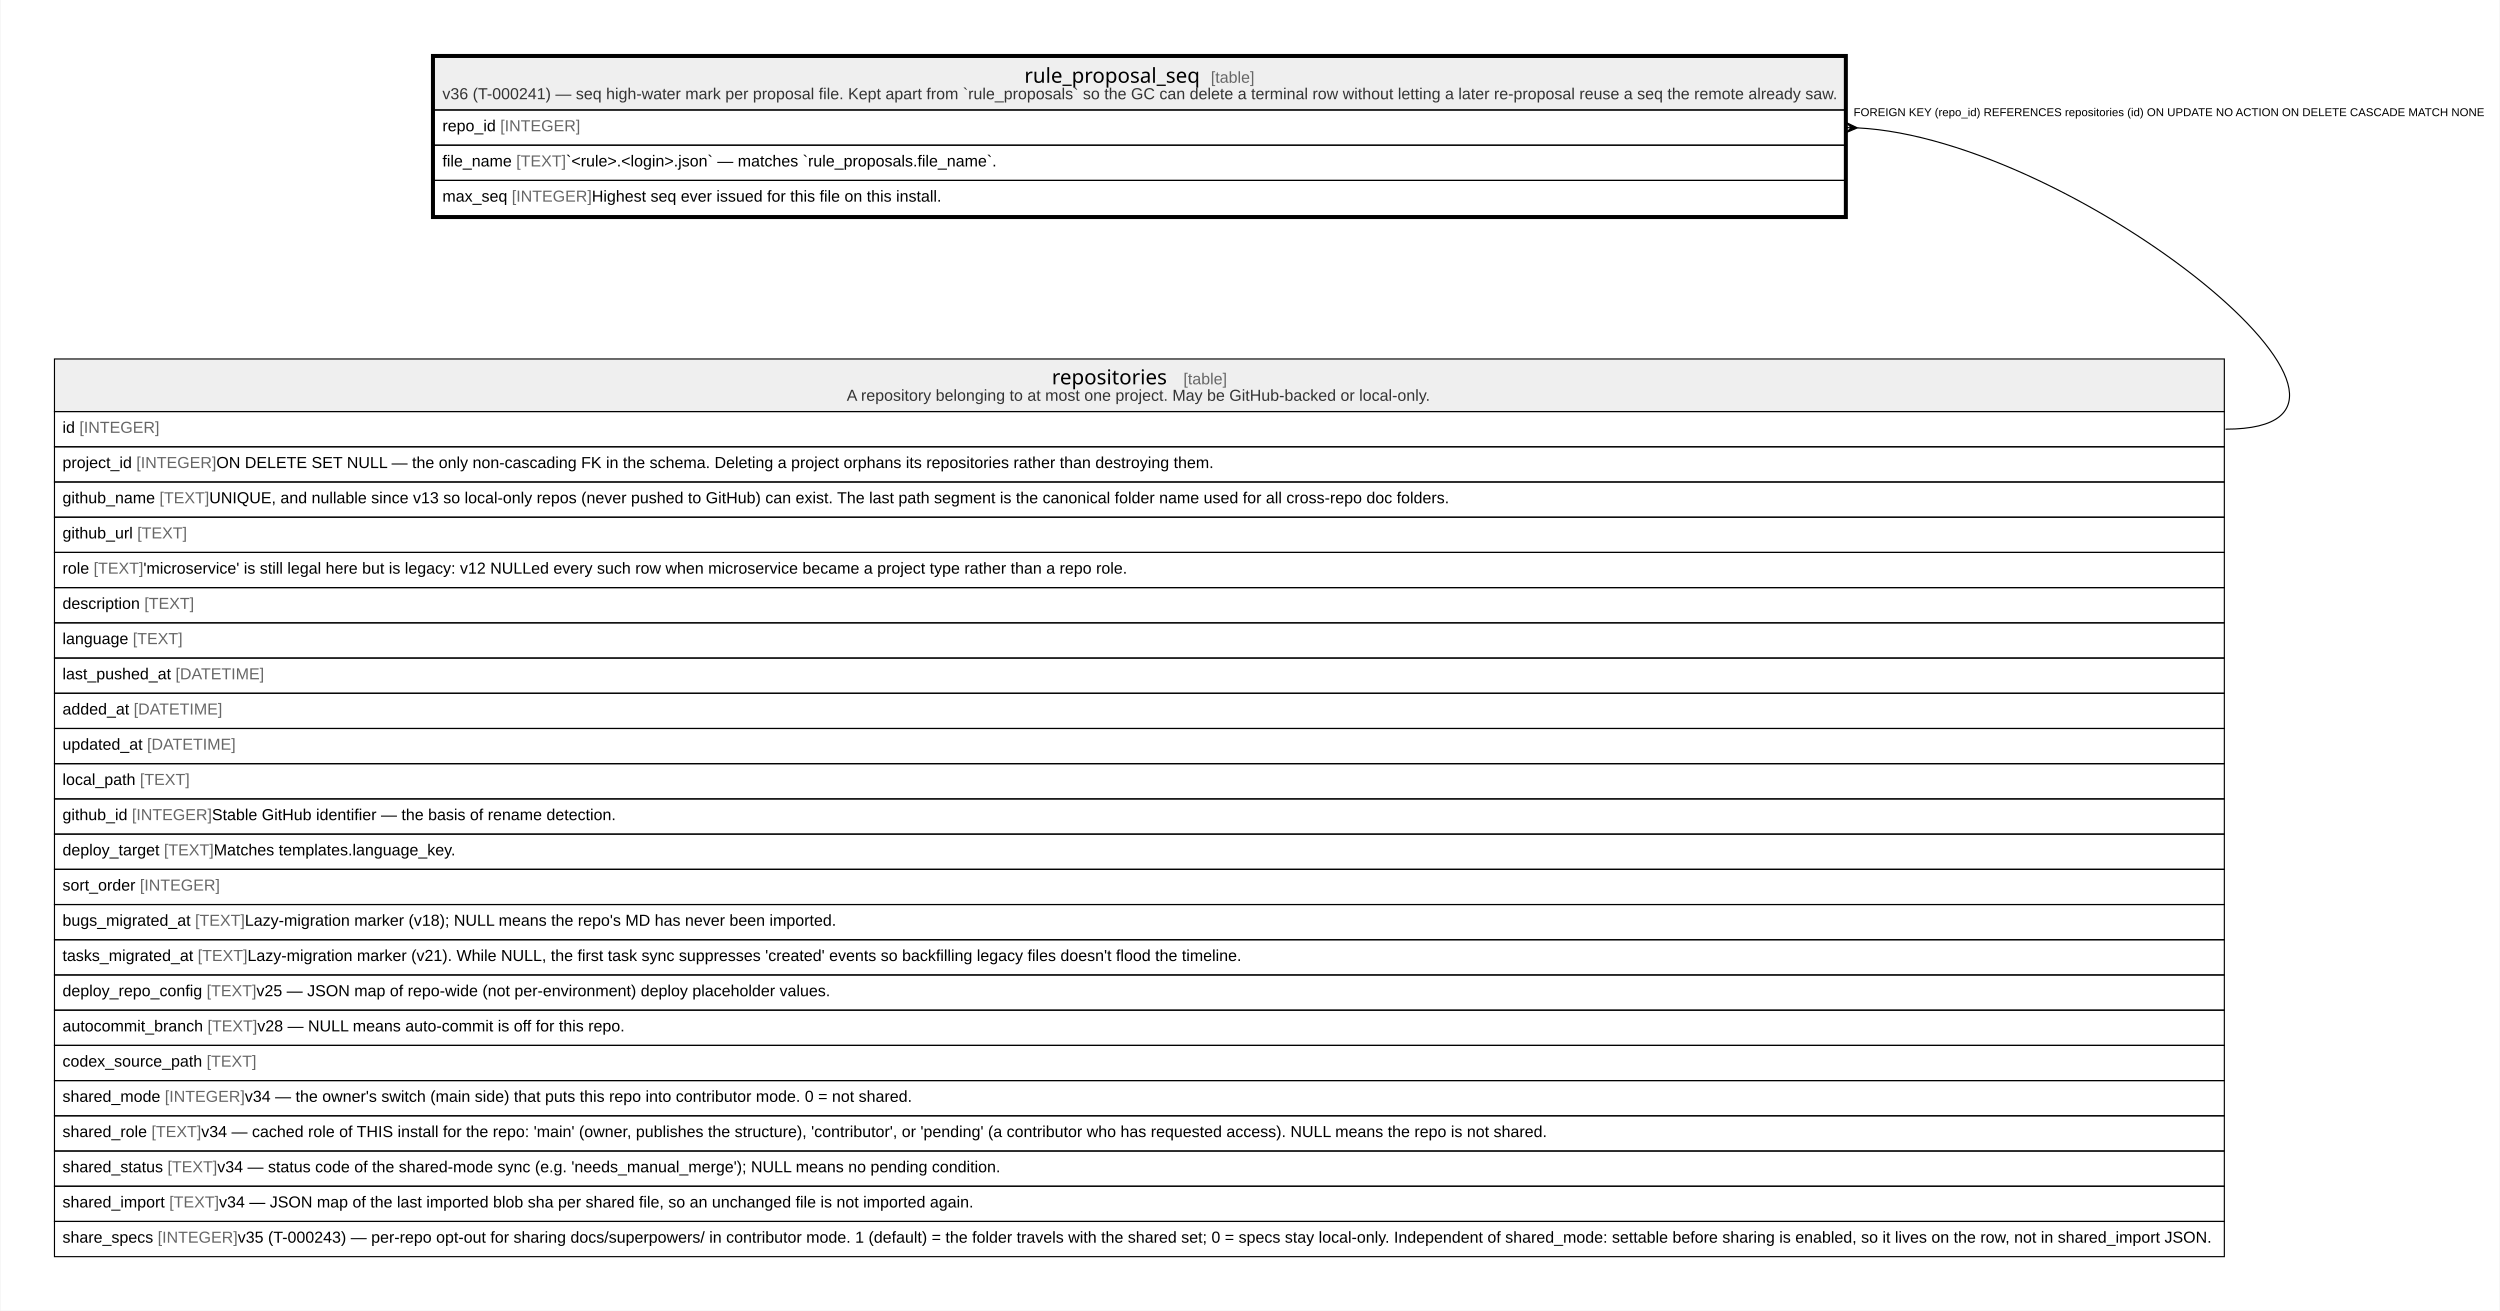
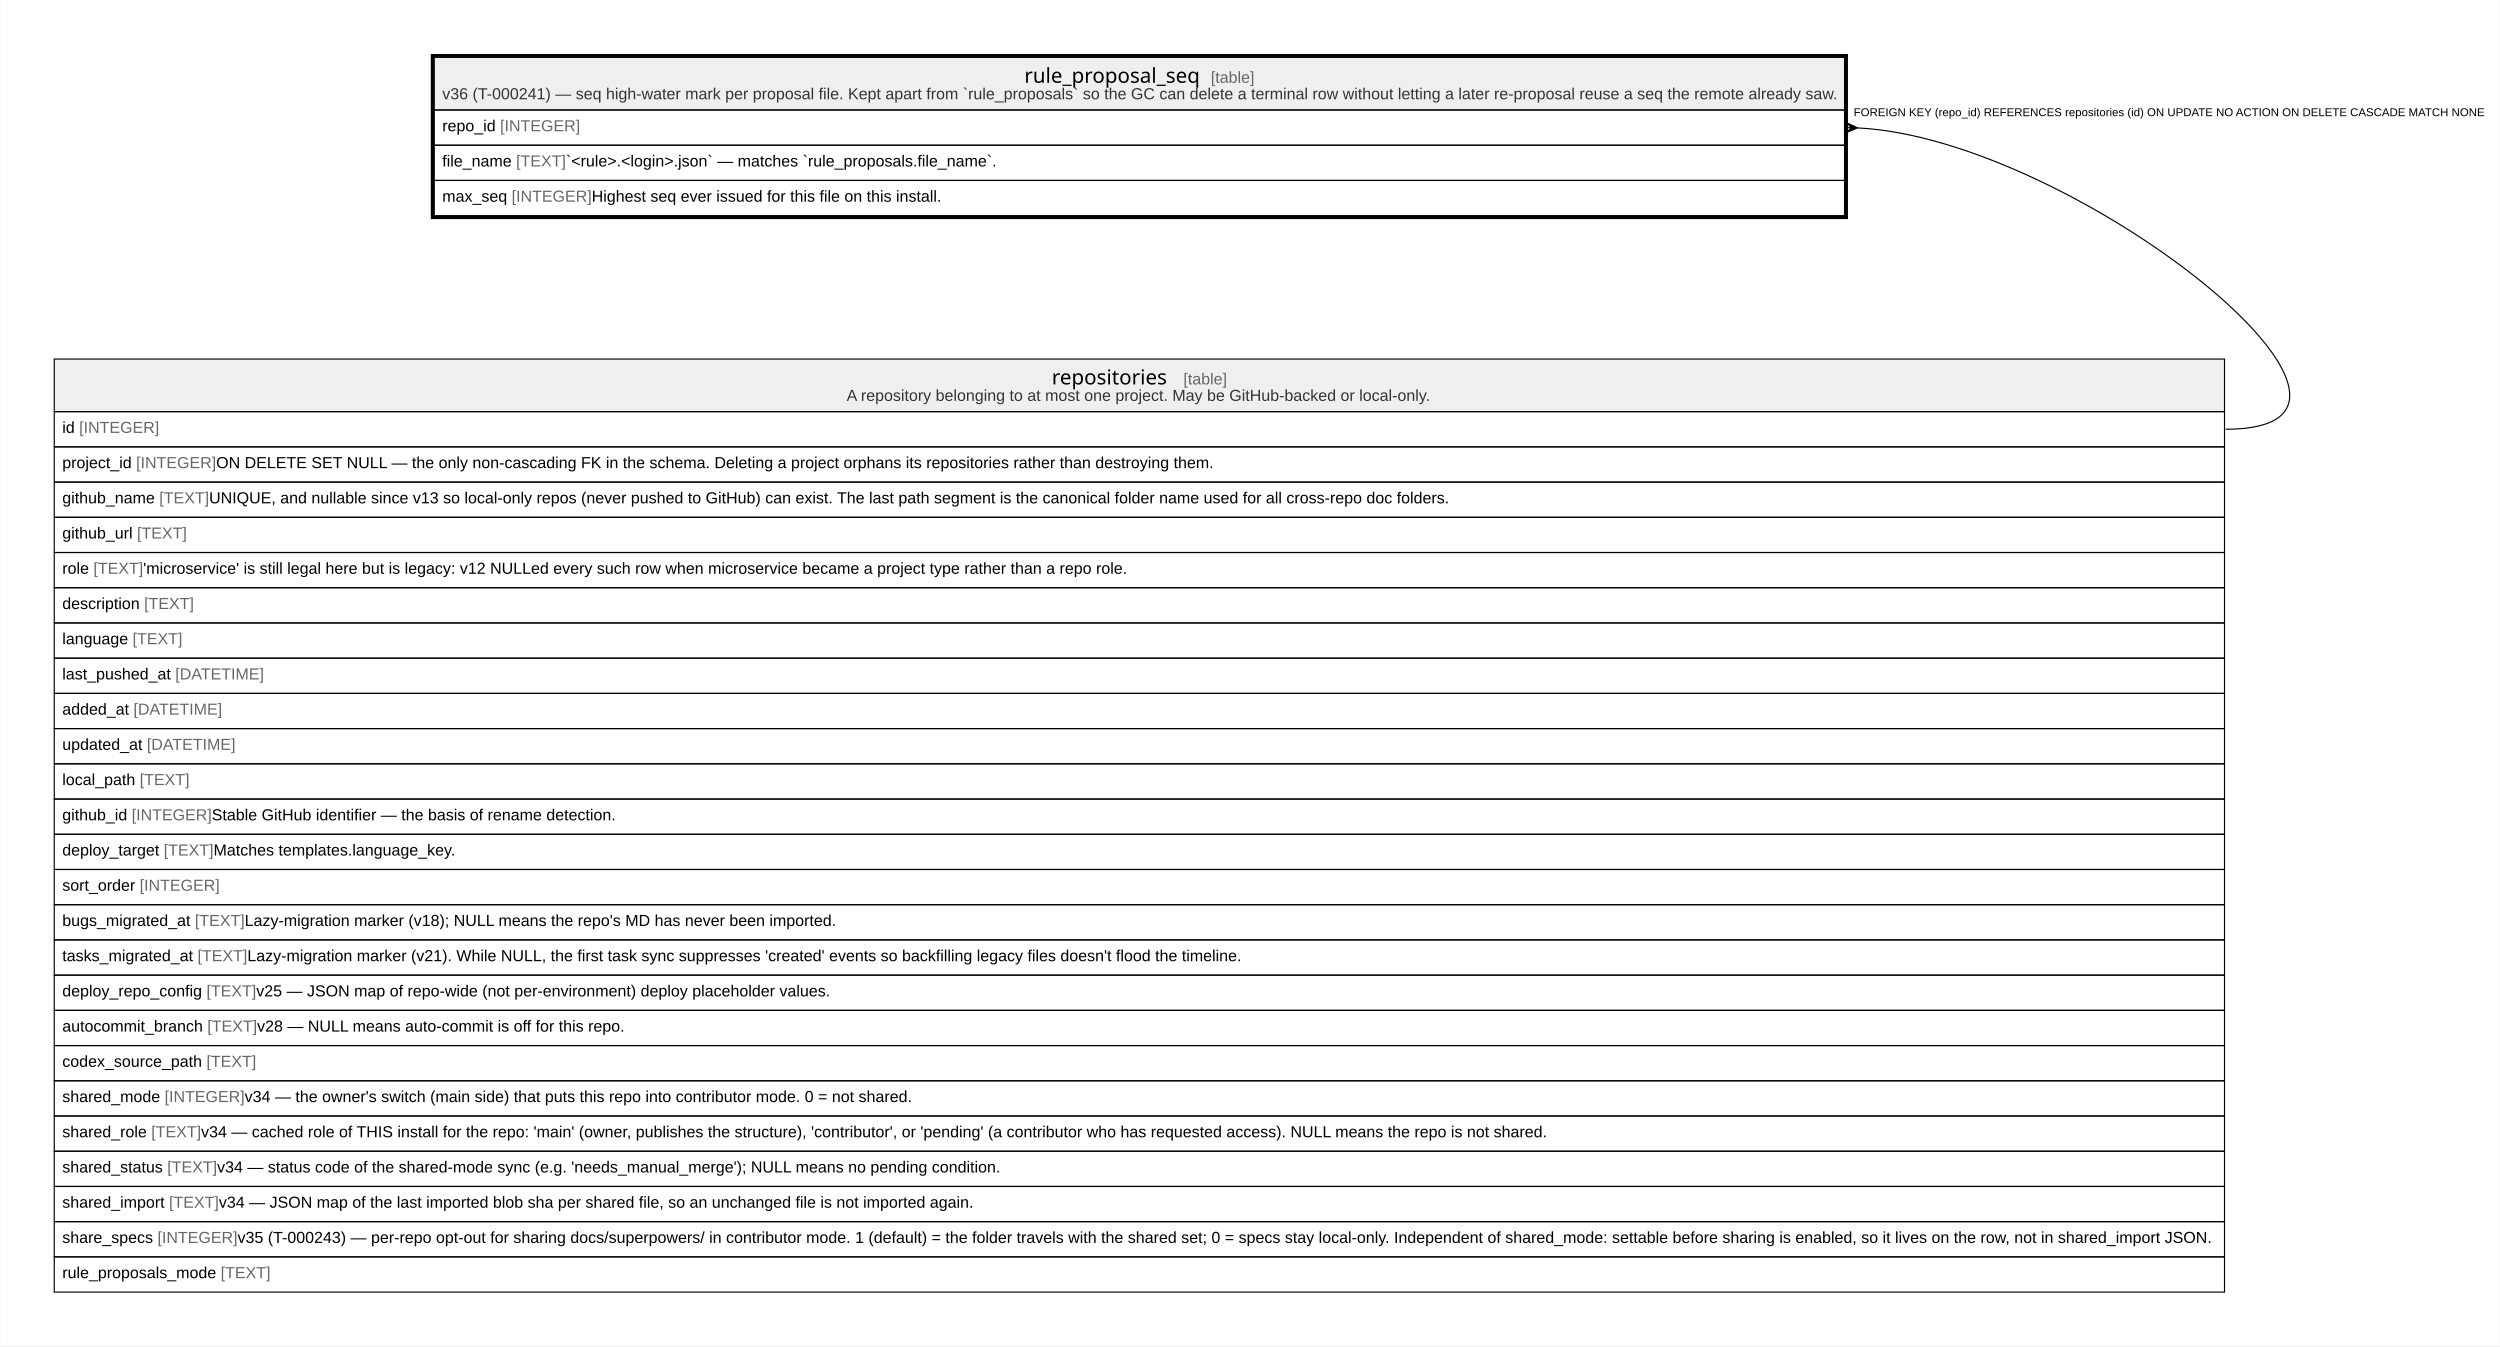
- <svg xmlns="http://www.w3.org/2000/svg" width="2186pt" height="1146pt" viewBox="0.00 0.00 2185.87 1146.40">
-   <g id="graph0" class="graph" transform="scale(1 1) rotate(0) translate(4 1142.4)">
-     <polygon fill="white" stroke="none" points="-4,4 -4,-1142.4 2181.87,-1142.4 2181.87,4 -4,4" />
+ <svg xmlns="http://www.w3.org/2000/svg" width="2186pt" height="1177pt" viewBox="0.00 0.00 2185.87 1177.20">
+   <g id="graph0" class="graph" transform="scale(1 1) rotate(0) translate(4 1173.2)">
+     <polygon fill="white" stroke="none" points="-4,4 -4,-1173.2 2181.87,-1173.2 2181.87,4 -4,4" />
    <g id="node1" class="node">
-       <polygon fill="#efefef" stroke="none" points="375.51,-1046.2 375.51,-1092.2 1608.88,-1092.2 1608.88,-1046.2 375.51,-1046.2" />
-       <polygon fill="none" stroke="black" points="375.51,-1046.2 375.51,-1092.2 1608.88,-1092.2 1608.88,-1046.2 375.51,-1046.2" />
-       <text text-anchor="start" x="891.58" y="-1070" font-family="Arial Bold" font-size="18.00">rule_proposal_seq</text>
-       <text text-anchor="start" x="1023.55" y="-1070" font-family="Arial" font-size="14.00">    </text>
-       <text text-anchor="start" x="1054.67" y="-1070" font-family="Arial" font-size="14.00" fill="#666666">[table]</text>
-       <text text-anchor="start" x="382.51" y="-1055.6" font-family="Arial" font-size="14.00" fill="#333333">v36 (T-000241) — seq high-water mark per proposal file. Kept apart from `rule_proposals` so the GC can delete a terminal row without letting a later re-proposal reuse a seq the remote already saw.</text>
+       <polygon fill="#efefef" stroke="none" points="375.51,-1077 375.51,-1123 1608.88,-1123 1608.88,-1077 375.51,-1077" />
+       <polygon fill="none" stroke="black" points="375.51,-1077 375.51,-1123 1608.88,-1123 1608.88,-1077 375.51,-1077" />
+       <text text-anchor="start" x="891.58" y="-1100.8" font-family="Arial Bold" font-size="18.00">rule_proposal_seq</text>
+       <text text-anchor="start" x="1023.55" y="-1100.8" font-family="Arial" font-size="14.00">    </text>
+       <text text-anchor="start" x="1054.67" y="-1100.8" font-family="Arial" font-size="14.00" fill="#666666">[table]</text>
+       <text text-anchor="start" x="382.51" y="-1086.4" font-family="Arial" font-size="14.00" fill="#333333">v36 (T-000241) — seq high-water mark per proposal file. Kept apart from `rule_proposals` so the GC can delete a terminal row without letting a later re-proposal reuse a seq the remote already saw.</text>
+       <polygon fill="none" stroke="black" points="375.51,-1046.2 375.51,-1077 1608.88,-1077 1608.88,-1046.2 375.51,-1046.2" />
+       <text text-anchor="start" x="382.51" y="-1058.4" font-family="Arial" font-size="14.00">repo_id </text>
+       <text text-anchor="start" x="433.1" y="-1058.4" font-family="Arial" font-size="14.00" fill="#666666">[INTEGER]</text>
      <polygon fill="none" stroke="black" points="375.51,-1015.4 375.51,-1046.2 1608.88,-1046.2 1608.88,-1015.4 375.51,-1015.4" />
-       <text text-anchor="start" x="382.51" y="-1027.6" font-family="Arial" font-size="14.00">repo_id </text>
-       <text text-anchor="start" x="433.1" y="-1027.6" font-family="Arial" font-size="14.00" fill="#666666">[INTEGER]</text>
+       <text text-anchor="start" x="382.51" y="-1027.6" font-family="Arial" font-size="14.00">file_name </text>
+       <text text-anchor="start" x="447.1" y="-1027.6" font-family="Arial" font-size="14.00" fill="#666666">[TEXT]</text>
+       <text text-anchor="start" x="490.66" y="-1027.6" font-family="Arial" font-size="14.00"> `&lt;rule&gt;.&lt;login&gt;.json` — matches `rule_proposals.file_name`.</text>
      <polygon fill="none" stroke="black" points="375.51,-984.6 375.51,-1015.4 1608.88,-1015.4 1608.88,-984.6 375.51,-984.6" />
-       <text text-anchor="start" x="382.51" y="-996.8" font-family="Arial" font-size="14.00">file_name </text>
-       <text text-anchor="start" x="447.1" y="-996.8" font-family="Arial" font-size="14.00" fill="#666666">[TEXT]</text>
-       <text text-anchor="start" x="490.66" y="-996.8" font-family="Arial" font-size="14.00"> `&lt;rule&gt;.&lt;login&gt;.json` — matches `rule_proposals.file_name`.</text>
-       <polygon fill="none" stroke="black" points="375.51,-953.8 375.51,-984.6 1608.88,-984.6 1608.88,-953.8 375.51,-953.8" />
-       <text text-anchor="start" x="382.51" y="-966" font-family="Arial" font-size="14.00">max_seq </text>
-       <text text-anchor="start" x="443.2" y="-966" font-family="Arial" font-size="14.00" fill="#666666">[INTEGER]</text>
-       <text text-anchor="start" x="513.21" y="-966" font-family="Arial" font-size="14.00"> Highest seq ever issued for this file on this install.</text>
-       <polygon fill="none" stroke="black" stroke-width="3" points="374.01,-952.3 374.01,-1093.7 1610.38,-1093.7 1610.38,-952.3 374.01,-952.3" />
+       <text text-anchor="start" x="382.51" y="-996.8" font-family="Arial" font-size="14.00">max_seq </text>
+       <text text-anchor="start" x="443.2" y="-996.8" font-family="Arial" font-size="14.00" fill="#666666">[INTEGER]</text>
+       <text text-anchor="start" x="513.21" y="-996.8" font-family="Arial" font-size="14.00"> Highest seq ever issued for this file on this install.</text>
+       <polygon fill="none" stroke="black" stroke-width="3" points="374.01,-983.1 374.01,-1124.5 1610.38,-1124.5 1610.38,-983.1 374.01,-983.1" />
    </g>
    <g id="node2" class="node">
-       <polygon fill="#efefef" stroke="none" points="43.2,-782.4 43.2,-828.4 1941.19,-828.4 1941.19,-782.4 43.2,-782.4" />
-       <polygon fill="none" stroke="black" points="43.2,-782.4 43.2,-828.4 1941.19,-828.4 1941.19,-782.4 43.2,-782.4" />
-       <text text-anchor="start" x="915.58" y="-806.2" font-family="Arial Bold" font-size="18.00">repositories</text>
-       <text text-anchor="start" x="999.56" y="-806.2" font-family="Arial" font-size="14.00">    </text>
-       <text text-anchor="start" x="1030.68" y="-806.2" font-family="Arial" font-size="14.00" fill="#666666">[table]</text>
-       <text text-anchor="start" x="736.18" y="-791.8" font-family="Arial" font-size="14.00" fill="#333333">A repository belonging to at most one project. May be GitHub-backed or local-only.</text>
+       <polygon fill="#efefef" stroke="none" points="43.2,-813.2 43.2,-859.2 1941.19,-859.2 1941.19,-813.2 43.2,-813.2" />
+       <polygon fill="none" stroke="black" points="43.2,-813.2 43.2,-859.2 1941.19,-859.2 1941.19,-813.2 43.2,-813.2" />
+       <text text-anchor="start" x="915.58" y="-837" font-family="Arial Bold" font-size="18.00">repositories</text>
+       <text text-anchor="start" x="999.56" y="-837" font-family="Arial" font-size="14.00">    </text>
+       <text text-anchor="start" x="1030.68" y="-837" font-family="Arial" font-size="14.00" fill="#666666">[table]</text>
+       <text text-anchor="start" x="736.18" y="-822.6" font-family="Arial" font-size="14.00" fill="#333333">A repository belonging to at most one project. May be GitHub-backed or local-only.</text>
+       <polygon fill="none" stroke="black" points="43.2,-782.4 43.2,-813.2 1941.19,-813.2 1941.19,-782.4 43.2,-782.4" />
+       <text text-anchor="start" x="50.2" y="-794.6" font-family="Arial" font-size="14.00">id </text>
+       <text text-anchor="start" x="64.99" y="-794.6" font-family="Arial" font-size="14.00" fill="#666666">[INTEGER]</text>
      <polygon fill="none" stroke="black" points="43.2,-751.6 43.2,-782.4 1941.19,-782.4 1941.19,-751.6 43.2,-751.6" />
-       <text text-anchor="start" x="50.2" y="-763.8" font-family="Arial" font-size="14.00">id </text>
-       <text text-anchor="start" x="64.99" y="-763.8" font-family="Arial" font-size="14.00" fill="#666666">[INTEGER]</text>
+       <text text-anchor="start" x="50.2" y="-763.8" font-family="Arial" font-size="14.00">project_id </text>
+       <text text-anchor="start" x="114.79" y="-763.8" font-family="Arial" font-size="14.00" fill="#666666">[INTEGER]</text>
+       <text text-anchor="start" x="184.8" y="-763.8" font-family="Arial" font-size="14.00"> ON DELETE SET NULL — the only non-cascading FK in the schema. Deleting a project orphans its repositories rather than destroying them.</text>
      <polygon fill="none" stroke="black" points="43.2,-720.8 43.2,-751.6 1941.19,-751.6 1941.19,-720.8 43.2,-720.8" />
-       <text text-anchor="start" x="50.2" y="-733" font-family="Arial" font-size="14.00">project_id </text>
-       <text text-anchor="start" x="114.79" y="-733" font-family="Arial" font-size="14.00" fill="#666666">[INTEGER]</text>
-       <text text-anchor="start" x="184.8" y="-733" font-family="Arial" font-size="14.00"> ON DELETE SET NULL — the only non-cascading FK in the schema. Deleting a project orphans its repositories rather than destroying them.</text>
+       <text text-anchor="start" x="50.2" y="-733" font-family="Arial" font-size="14.00">github_name </text>
+       <text text-anchor="start" x="135.04" y="-733" font-family="Arial" font-size="14.00" fill="#666666">[TEXT]</text>
+       <text text-anchor="start" x="178.6" y="-733" font-family="Arial" font-size="14.00"> UNIQUE, and nullable since v13 so local-only repos (never pushed to GitHub) can exist. The last path segment is the canonical folder name used for all cross-repo doc folders.</text>
      <polygon fill="none" stroke="black" points="43.2,-690 43.2,-720.8 1941.19,-720.8 1941.19,-690 43.2,-690" />
-       <text text-anchor="start" x="50.2" y="-702.2" font-family="Arial" font-size="14.00">github_name </text>
-       <text text-anchor="start" x="135.04" y="-702.2" font-family="Arial" font-size="14.00" fill="#666666">[TEXT]</text>
-       <text text-anchor="start" x="178.6" y="-702.2" font-family="Arial" font-size="14.00"> UNIQUE, and nullable since v13 so local-only repos (never pushed to GitHub) can exist. The last path segment is the canonical folder name used for all cross-repo doc folders.</text>
+       <text text-anchor="start" x="50.2" y="-702.2" font-family="Arial" font-size="14.00">github_url </text>
+       <text text-anchor="start" x="115.58" y="-702.2" font-family="Arial" font-size="14.00" fill="#666666">[TEXT]</text>
      <polygon fill="none" stroke="black" points="43.2,-659.2 43.2,-690 1941.19,-690 1941.19,-659.2 43.2,-659.2" />
-       <text text-anchor="start" x="50.2" y="-671.4" font-family="Arial" font-size="14.00">github_url </text>
-       <text text-anchor="start" x="115.58" y="-671.4" font-family="Arial" font-size="14.00" fill="#666666">[TEXT]</text>
+       <text text-anchor="start" x="50.2" y="-671.4" font-family="Arial" font-size="14.00">role </text>
+       <text text-anchor="start" x="77.43" y="-671.4" font-family="Arial" font-size="14.00" fill="#666666">[TEXT]</text>
+       <text text-anchor="start" x="120.99" y="-671.4" font-family="Arial" font-size="14.00"> 'microservice' is still legal here but is legacy: v12 NULLed every such row when microservice became a project type rather than a repo role.</text>
      <polygon fill="none" stroke="black" points="43.2,-628.4 43.2,-659.2 1941.19,-659.2 1941.19,-628.4 43.2,-628.4" />
-       <text text-anchor="start" x="50.2" y="-640.6" font-family="Arial" font-size="14.00">role </text>
-       <text text-anchor="start" x="77.43" y="-640.6" font-family="Arial" font-size="14.00" fill="#666666">[TEXT]</text>
-       <text text-anchor="start" x="120.99" y="-640.6" font-family="Arial" font-size="14.00"> 'microservice' is still legal here but is legacy: v12 NULLed every such row when microservice became a project type rather than a repo role.</text>
+       <text text-anchor="start" x="50.2" y="-640.6" font-family="Arial" font-size="14.00">description </text>
+       <text text-anchor="start" x="121.79" y="-640.6" font-family="Arial" font-size="14.00" fill="#666666">[TEXT]</text>
      <polygon fill="none" stroke="black" points="43.2,-597.6 43.2,-628.4 1941.19,-628.4 1941.19,-597.6 43.2,-597.6" />
-       <text text-anchor="start" x="50.2" y="-609.8" font-family="Arial" font-size="14.00">description </text>
-       <text text-anchor="start" x="121.79" y="-609.8" font-family="Arial" font-size="14.00" fill="#666666">[TEXT]</text>
+       <text text-anchor="start" x="50.2" y="-609.8" font-family="Arial" font-size="14.00">language </text>
+       <text text-anchor="start" x="111.7" y="-609.8" font-family="Arial" font-size="14.00" fill="#666666">[TEXT]</text>
      <polygon fill="none" stroke="black" points="43.2,-566.8 43.2,-597.6 1941.19,-597.6 1941.19,-566.8 43.2,-566.8" />
-       <text text-anchor="start" x="50.2" y="-579" font-family="Arial" font-size="14.00">language </text>
-       <text text-anchor="start" x="111.7" y="-579" font-family="Arial" font-size="14.00" fill="#666666">[TEXT]</text>
+       <text text-anchor="start" x="50.2" y="-579" font-family="Arial" font-size="14.00">last_pushed_at </text>
+       <text text-anchor="start" x="149.05" y="-579" font-family="Arial" font-size="14.00" fill="#666666">[DATETIME]</text>
      <polygon fill="none" stroke="black" points="43.2,-536 43.2,-566.8 1941.19,-566.8 1941.19,-536 43.2,-536" />
-       <text text-anchor="start" x="50.2" y="-548.2" font-family="Arial" font-size="14.00">last_pushed_at </text>
-       <text text-anchor="start" x="149.05" y="-548.2" font-family="Arial" font-size="14.00" fill="#666666">[DATETIME]</text>
+       <text text-anchor="start" x="50.2" y="-548.2" font-family="Arial" font-size="14.00">added_at </text>
+       <text text-anchor="start" x="112.48" y="-548.2" font-family="Arial" font-size="14.00" fill="#666666">[DATETIME]</text>
      <polygon fill="none" stroke="black" points="43.2,-505.2 43.2,-536 1941.19,-536 1941.19,-505.2 43.2,-505.2" />
-       <text text-anchor="start" x="50.2" y="-517.4" font-family="Arial" font-size="14.00">added_at </text>
-       <text text-anchor="start" x="112.48" y="-517.4" font-family="Arial" font-size="14.00" fill="#666666">[DATETIME]</text>
+       <text text-anchor="start" x="50.2" y="-517.4" font-family="Arial" font-size="14.00">updated_at </text>
+       <text text-anchor="start" x="124.16" y="-517.4" font-family="Arial" font-size="14.00" fill="#666666">[DATETIME]</text>
      <polygon fill="none" stroke="black" points="43.2,-474.4 43.2,-505.2 1941.19,-505.2 1941.19,-474.4 43.2,-474.4" />
-       <text text-anchor="start" x="50.2" y="-486.6" font-family="Arial" font-size="14.00">updated_at </text>
-       <text text-anchor="start" x="124.16" y="-486.6" font-family="Arial" font-size="14.00" fill="#666666">[DATETIME]</text>
+       <text text-anchor="start" x="50.2" y="-486.6" font-family="Arial" font-size="14.00">local_path </text>
+       <text text-anchor="start" x="117.92" y="-486.6" font-family="Arial" font-size="14.00" fill="#666666">[TEXT]</text>
      <polygon fill="none" stroke="black" points="43.2,-443.6 43.2,-474.4 1941.19,-474.4 1941.19,-443.6 43.2,-443.6" />
-       <text text-anchor="start" x="50.2" y="-455.8" font-family="Arial" font-size="14.00">local_path </text>
-       <text text-anchor="start" x="117.92" y="-455.8" font-family="Arial" font-size="14.00" fill="#666666">[TEXT]</text>
+       <text text-anchor="start" x="50.2" y="-455.8" font-family="Arial" font-size="14.00">github_id </text>
+       <text text-anchor="start" x="110.92" y="-455.8" font-family="Arial" font-size="14.00" fill="#666666">[INTEGER]</text>
+       <text text-anchor="start" x="180.92" y="-455.8" font-family="Arial" font-size="14.00"> Stable GitHub identifier — the basis of rename detection.</text>
      <polygon fill="none" stroke="black" points="43.2,-412.8 43.2,-443.6 1941.19,-443.6 1941.19,-412.8 43.2,-412.8" />
-       <text text-anchor="start" x="50.2" y="-425" font-family="Arial" font-size="14.00">github_id </text>
-       <text text-anchor="start" x="110.92" y="-425" font-family="Arial" font-size="14.00" fill="#666666">[INTEGER]</text>
-       <text text-anchor="start" x="180.92" y="-425" font-family="Arial" font-size="14.00"> Stable GitHub identifier — the basis of rename detection.</text>
+       <text text-anchor="start" x="50.2" y="-425" font-family="Arial" font-size="14.00">deploy_target </text>
+       <text text-anchor="start" x="138.93" y="-425" font-family="Arial" font-size="14.00" fill="#666666">[TEXT]</text>
+       <text text-anchor="start" x="182.49" y="-425" font-family="Arial" font-size="14.00"> Matches templates.language_key.</text>
      <polygon fill="none" stroke="black" points="43.2,-382 43.2,-412.8 1941.19,-412.8 1941.19,-382 43.2,-382" />
-       <text text-anchor="start" x="50.2" y="-394.2" font-family="Arial" font-size="14.00">deploy_target </text>
-       <text text-anchor="start" x="138.93" y="-394.2" font-family="Arial" font-size="14.00" fill="#666666">[TEXT]</text>
-       <text text-anchor="start" x="182.49" y="-394.2" font-family="Arial" font-size="14.00"> Matches templates.language_key.</text>
+       <text text-anchor="start" x="50.2" y="-394.2" font-family="Arial" font-size="14.00">sort_order </text>
+       <text text-anchor="start" x="117.9" y="-394.2" font-family="Arial" font-size="14.00" fill="#666666">[INTEGER]</text>
      <polygon fill="none" stroke="black" points="43.2,-351.2 43.2,-382 1941.19,-382 1941.19,-351.2 43.2,-351.2" />
-       <text text-anchor="start" x="50.2" y="-363.4" font-family="Arial" font-size="14.00">sort_order </text>
-       <text text-anchor="start" x="117.9" y="-363.4" font-family="Arial" font-size="14.00" fill="#666666">[INTEGER]</text>
+       <text text-anchor="start" x="50.2" y="-363.4" font-family="Arial" font-size="14.00">bugs_migrated_at </text>
+       <text text-anchor="start" x="166.16" y="-363.4" font-family="Arial" font-size="14.00" fill="#666666">[TEXT]</text>
+       <text text-anchor="start" x="209.72" y="-363.4" font-family="Arial" font-size="14.00"> Lazy-migration marker (v18); NULL means the repo's MD has never been imported.</text>
      <polygon fill="none" stroke="black" points="43.2,-320.4 43.2,-351.2 1941.19,-351.2 1941.19,-320.4 43.2,-320.4" />
-       <text text-anchor="start" x="50.2" y="-332.6" font-family="Arial" font-size="14.00">bugs_migrated_at </text>
-       <text text-anchor="start" x="166.16" y="-332.6" font-family="Arial" font-size="14.00" fill="#666666">[TEXT]</text>
-       <text text-anchor="start" x="209.72" y="-332.6" font-family="Arial" font-size="14.00"> Lazy-migration marker (v18); NULL means the repo's MD has never been imported.</text>
+       <text text-anchor="start" x="50.2" y="-332.6" font-family="Arial" font-size="14.00">tasks_migrated_at </text>
+       <text text-anchor="start" x="168.48" y="-332.6" font-family="Arial" font-size="14.00" fill="#666666">[TEXT]</text>
+       <text text-anchor="start" x="212.04" y="-332.6" font-family="Arial" font-size="14.00"> Lazy-migration marker (v21). While NULL, the first task sync suppresses 'created' events so backfilling legacy files doesn't flood the timeline.</text>
      <polygon fill="none" stroke="black" points="43.2,-289.6 43.2,-320.4 1941.19,-320.4 1941.19,-289.6 43.2,-289.6" />
-       <text text-anchor="start" x="50.2" y="-301.8" font-family="Arial" font-size="14.00">tasks_migrated_at </text>
-       <text text-anchor="start" x="168.48" y="-301.8" font-family="Arial" font-size="14.00" fill="#666666">[TEXT]</text>
-       <text text-anchor="start" x="212.04" y="-301.8" font-family="Arial" font-size="14.00"> Lazy-migration marker (v21). While NULL, the first task sync suppresses 'created' events so backfilling legacy files doesn't flood the timeline.</text>
+       <text text-anchor="start" x="50.2" y="-301.8" font-family="Arial" font-size="14.00">deploy_repo_config </text>
+       <text text-anchor="start" x="176.3" y="-301.8" font-family="Arial" font-size="14.00" fill="#666666">[TEXT]</text>
+       <text text-anchor="start" x="219.85" y="-301.8" font-family="Arial" font-size="14.00"> v25 — JSON map of repo-wide (not per-environment) deploy placeholder values.</text>
      <polygon fill="none" stroke="black" points="43.2,-258.8 43.2,-289.6 1941.19,-289.6 1941.19,-258.8 43.2,-258.8" />
-       <text text-anchor="start" x="50.2" y="-271" font-family="Arial" font-size="14.00">deploy_repo_config </text>
-       <text text-anchor="start" x="176.3" y="-271" font-family="Arial" font-size="14.00" fill="#666666">[TEXT]</text>
-       <text text-anchor="start" x="219.85" y="-271" font-family="Arial" font-size="14.00"> v25 — JSON map of repo-wide (not per-environment) deploy placeholder values.</text>
+       <text text-anchor="start" x="50.2" y="-271" font-family="Arial" font-size="14.00">autocommit_branch </text>
+       <text text-anchor="start" x="177.04" y="-271" font-family="Arial" font-size="14.00" fill="#666666">[TEXT]</text>
+       <text text-anchor="start" x="220.6" y="-271" font-family="Arial" font-size="14.00"> v28 — NULL means auto-commit is off for this repo.</text>
      <polygon fill="none" stroke="black" points="43.2,-228 43.2,-258.8 1941.19,-258.8 1941.19,-228 43.2,-228" />
-       <text text-anchor="start" x="50.2" y="-240.2" font-family="Arial" font-size="14.00">autocommit_branch </text>
-       <text text-anchor="start" x="177.04" y="-240.2" font-family="Arial" font-size="14.00" fill="#666666">[TEXT]</text>
-       <text text-anchor="start" x="220.6" y="-240.2" font-family="Arial" font-size="14.00"> v28 — NULL means auto-commit is off for this repo.</text>
+       <text text-anchor="start" x="50.2" y="-240.2" font-family="Arial" font-size="14.00">codex_source_path </text>
+       <text text-anchor="start" x="176.29" y="-240.2" font-family="Arial" font-size="14.00" fill="#666666">[TEXT]</text>
      <polygon fill="none" stroke="black" points="43.2,-197.2 43.2,-228 1941.19,-228 1941.19,-197.2 43.2,-197.2" />
-       <text text-anchor="start" x="50.2" y="-209.4" font-family="Arial" font-size="14.00">codex_source_path </text>
-       <text text-anchor="start" x="176.29" y="-209.4" font-family="Arial" font-size="14.00" fill="#666666">[TEXT]</text>
+       <text text-anchor="start" x="50.2" y="-209.4" font-family="Arial" font-size="14.00">shared_mode </text>
+       <text text-anchor="start" x="139.7" y="-209.4" font-family="Arial" font-size="14.00" fill="#666666">[INTEGER]</text>
+       <text text-anchor="start" x="209.71" y="-209.4" font-family="Arial" font-size="14.00"> v34 — the owner's switch (main side) that puts this repo into contributor mode. 0 = not shared.</text>
      <polygon fill="none" stroke="black" points="43.2,-166.4 43.2,-197.2 1941.19,-197.2 1941.19,-166.4 43.2,-166.4" />
-       <text text-anchor="start" x="50.2" y="-178.6" font-family="Arial" font-size="14.00">shared_mode </text>
-       <text text-anchor="start" x="139.7" y="-178.6" font-family="Arial" font-size="14.00" fill="#666666">[INTEGER]</text>
-       <text text-anchor="start" x="209.71" y="-178.6" font-family="Arial" font-size="14.00"> v34 — the owner's switch (main side) that puts this repo into contributor mode. 0 = not shared.</text>
+       <text text-anchor="start" x="50.2" y="-178.6" font-family="Arial" font-size="14.00">shared_role </text>
+       <text text-anchor="start" x="128.03" y="-178.6" font-family="Arial" font-size="14.00" fill="#666666">[TEXT]</text>
+       <text text-anchor="start" x="171.59" y="-178.6" font-family="Arial" font-size="14.00"> v34 — cached role of THIS install for the repo: 'main' (owner, publishes the structure), 'contributor', or 'pending' (a contributor who has requested access). NULL means the repo is not shared.</text>
      <polygon fill="none" stroke="black" points="43.2,-135.6 43.2,-166.4 1941.19,-166.4 1941.19,-135.6 43.2,-135.6" />
-       <text text-anchor="start" x="50.2" y="-147.8" font-family="Arial" font-size="14.00">shared_role </text>
-       <text text-anchor="start" x="128.03" y="-147.8" font-family="Arial" font-size="14.00" fill="#666666">[TEXT]</text>
-       <text text-anchor="start" x="171.59" y="-147.8" font-family="Arial" font-size="14.00"> v34 — cached role of THIS install for the repo: 'main' (owner, publishes the structure), 'contributor', or 'pending' (a contributor who has requested access). NULL means the repo is not shared.</text>
+       <text text-anchor="start" x="50.2" y="-147.8" font-family="Arial" font-size="14.00">shared_status </text>
+       <text text-anchor="start" x="142.03" y="-147.8" font-family="Arial" font-size="14.00" fill="#666666">[TEXT]</text>
+       <text text-anchor="start" x="185.59" y="-147.8" font-family="Arial" font-size="14.00"> v34 — status code of the shared-mode sync (e.g. 'needs_manual_merge'); NULL means no pending condition.</text>
      <polygon fill="none" stroke="black" points="43.2,-104.8 43.2,-135.6 1941.19,-135.6 1941.19,-104.8 43.2,-104.8" />
-       <text text-anchor="start" x="50.2" y="-117" font-family="Arial" font-size="14.00">shared_status </text>
-       <text text-anchor="start" x="142.03" y="-117" font-family="Arial" font-size="14.00" fill="#666666">[TEXT]</text>
-       <text text-anchor="start" x="185.59" y="-117" font-family="Arial" font-size="14.00"> v34 — status code of the shared-mode sync (e.g. 'needs_manual_merge'); NULL means no pending condition.</text>
+       <text text-anchor="start" x="50.2" y="-117" font-family="Arial" font-size="14.00">shared_import </text>
+       <text text-anchor="start" x="143.58" y="-117" font-family="Arial" font-size="14.00" fill="#666666">[TEXT]</text>
+       <text text-anchor="start" x="187.14" y="-117" font-family="Arial" font-size="14.00"> v34 — JSON map of the last imported blob sha per shared file, so an unchanged file is not imported again.</text>
      <polygon fill="none" stroke="black" points="43.2,-74 43.2,-104.8 1941.19,-104.8 1941.19,-74 43.2,-74" />
-       <text text-anchor="start" x="50.2" y="-86.2" font-family="Arial" font-size="14.00">shared_import </text>
-       <text text-anchor="start" x="143.58" y="-86.2" font-family="Arial" font-size="14.00" fill="#666666">[TEXT]</text>
-       <text text-anchor="start" x="187.14" y="-86.2" font-family="Arial" font-size="14.00"> v34 — JSON map of the last imported blob sha per shared file, so an unchanged file is not imported again.</text>
+       <text text-anchor="start" x="50.2" y="-86.2" font-family="Arial" font-size="14.00">share_specs </text>
+       <text text-anchor="start" x="133.47" y="-86.2" font-family="Arial" font-size="14.00" fill="#666666">[INTEGER]</text>
+       <text text-anchor="start" x="203.48" y="-86.2" font-family="Arial" font-size="14.00"> v35 (T-000243) — per-repo opt-out for sharing docs/superpowers/ in contributor mode. 1 (default) = the folder travels with the shared set; 0 = specs stay local-only. Independent of shared_mode: settable before sharing is enabled, so it lives on the row, not in shared_import JSON.</text>
      <polygon fill="none" stroke="black" points="43.2,-43.2 43.2,-74 1941.19,-74 1941.19,-43.2 43.2,-43.2" />
-       <text text-anchor="start" x="50.2" y="-55.4" font-family="Arial" font-size="14.00">share_specs </text>
-       <text text-anchor="start" x="133.47" y="-55.4" font-family="Arial" font-size="14.00" fill="#666666">[INTEGER]</text>
-       <text text-anchor="start" x="203.48" y="-55.4" font-family="Arial" font-size="14.00"> v35 (T-000243) — per-repo opt-out for sharing docs/superpowers/ in contributor mode. 1 (default) = the folder travels with the shared set; 0 = specs stay local-only. Independent of shared_mode: settable before sharing is enabled, so it lives on the row, not in shared_import JSON.</text>
+       <text text-anchor="start" x="50.2" y="-55.4" font-family="Arial" font-size="14.00">rule_proposals_mode </text>
+       <text text-anchor="start" x="188.73" y="-55.4" font-family="Arial" font-size="14.00" fill="#666666">[TEXT]</text>
    </g>
    <g id="edge1" class="edge">
-       <path fill="none" stroke="black" d="M1620.24,-1030.54C1810.29,-1021.35 2127.36,-767 1942.19,-767" />
-       <polygon fill="black" stroke="black" points="1620.21,-1030.55 1610.11,-1026.29 1614.88,-1030.68 1610.55,-1030.78 1610.55,-1030.78 1610.55,-1030.78 1614.88,-1030.68 1610.33,-1035.29 1620.21,-1030.55" />
-       <text text-anchor="start" x="1616.88" y="-1040.8" font-family="Arial" font-size="10.00">FOREIGN KEY (repo_id) REFERENCES repositories (id) ON UPDATE NO ACTION ON DELETE CASCADE MATCH NONE</text>
+       <path fill="none" stroke="black" d="M1620.24,-1061.34C1810.29,-1052.15 2127.36,-797.8 1942.19,-797.8" />
+       <polygon fill="black" stroke="black" points="1620.21,-1061.35 1610.11,-1057.09 1614.88,-1061.48 1610.55,-1061.58 1610.55,-1061.58 1610.55,-1061.58 1614.88,-1061.48 1610.33,-1066.09 1620.21,-1061.35" />
+       <text text-anchor="start" x="1616.88" y="-1071.6" font-family="Arial" font-size="10.00">FOREIGN KEY (repo_id) REFERENCES repositories (id) ON UPDATE NO ACTION ON DELETE CASCADE MATCH NONE</text>
    </g>
  </g>
</svg>
